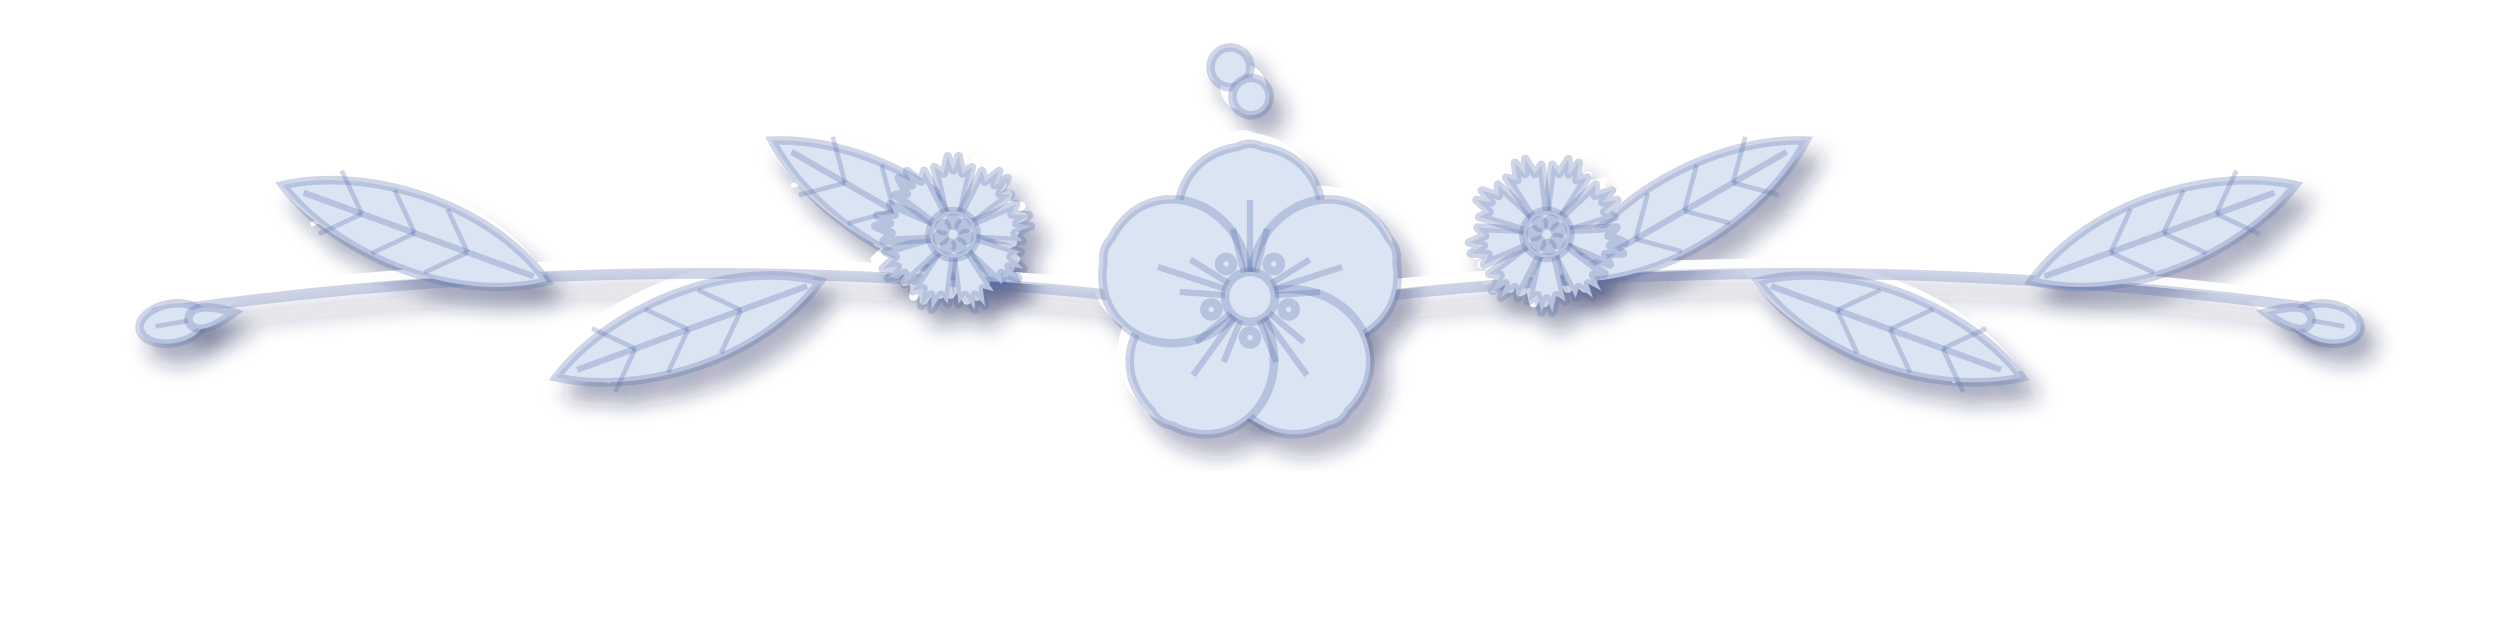
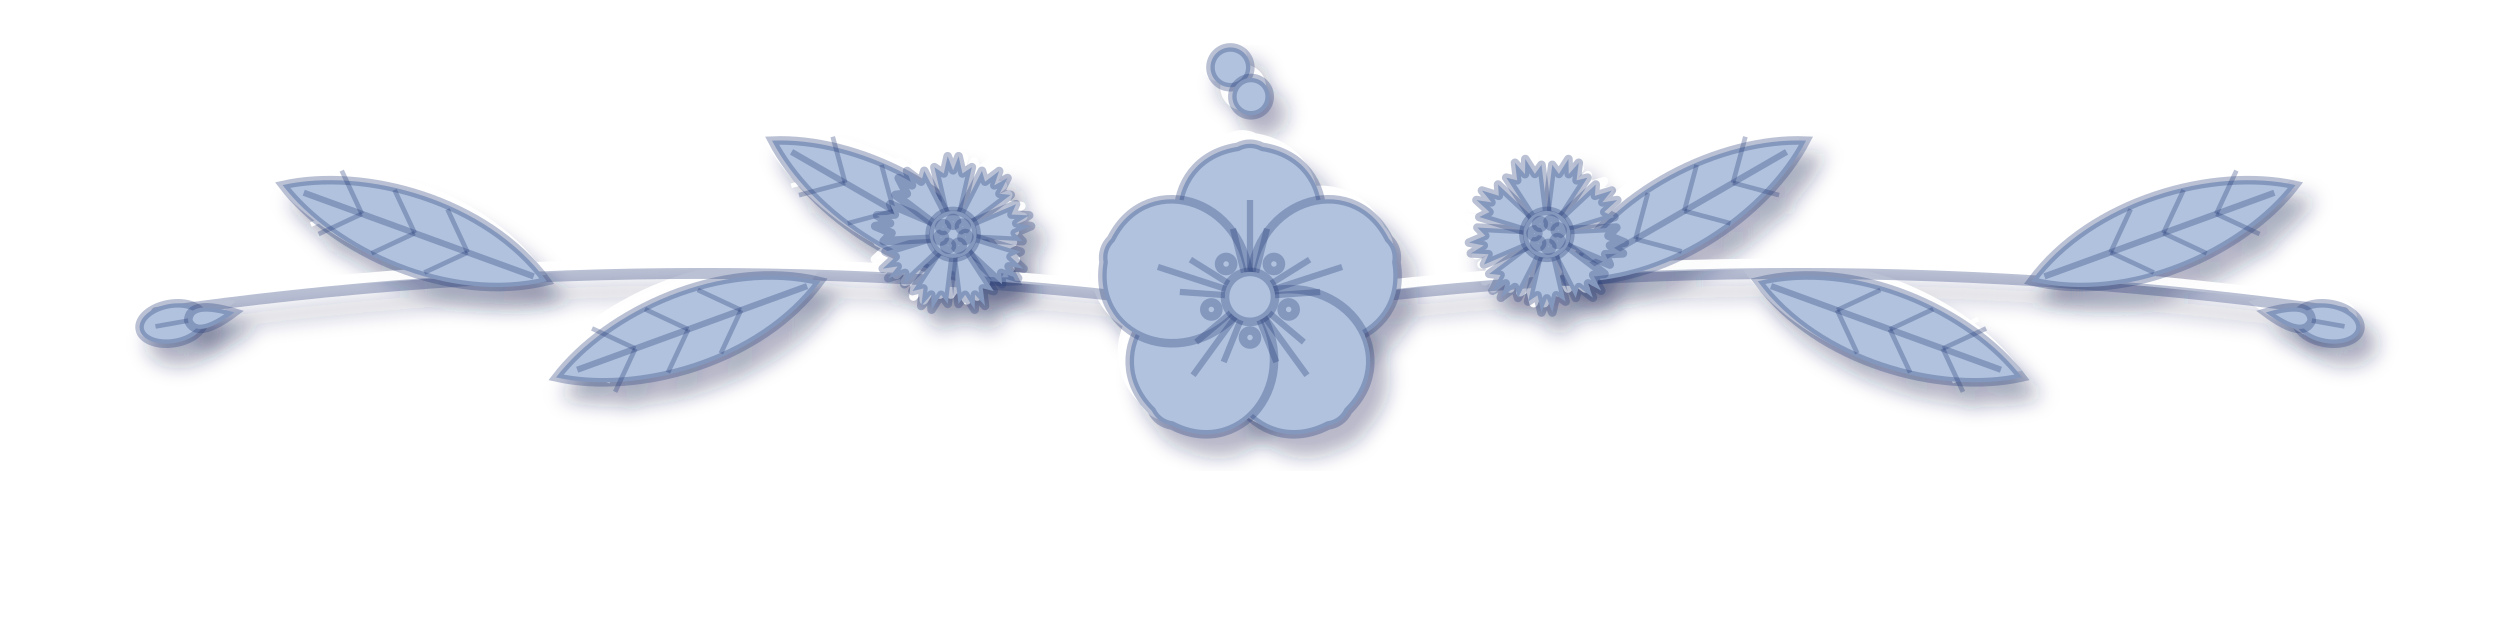
<svg xmlns="http://www.w3.org/2000/svg" viewBox="0 0 320 80" role="img" aria-label="Embossed flower ornament">
  <defs>
    <filter id="soft" x="-5%" y="-5%" width="110%" height="110%">
      <feGaussianBlur stdDeviation="1.3" />
    </filter>
    <g id="art" stroke-width="1.1">
      <path fill="none" stroke-width="1.4" stroke-linecap="round" d="M20 40Q90 30 160 40" />
      <path fill="none" stroke-width="1.4" stroke-linecap="round" d="M160 40Q230 30 300 40" />
      <path d="M70 36C57.39 39.07 42.66 32.18 36.17 23.69C46.6 21.35 62.31 25.54 70 36Z" />
      <path fill="none" stroke-width="0.8" d="M68.31 35.38L38.88 24.67" />
      <path fill="none" stroke-width="0.6" d="M59.85 32.31L54.31 34.89" />
      <path fill="none" stroke-width="0.6" d="M59.85 32.31L57.27 26.77" />
      <path fill="none" stroke-width="0.6" d="M53.09 29.84L47.55 32.43" />
      <path fill="none" stroke-width="0.6" d="M53.09 29.84L50.5 24.31" />
      <path fill="none" stroke-width="0.6" d="M46.32 27.38L40.78 29.96" />
      <path fill="none" stroke-width="0.6" d="M46.32 27.38L43.74 21.84" />
      <path d="M105 36C97.31 46.46 81.6 50.65 71.17 48.31C77.66 39.82 92.39 32.93 105 36Z" />
      <path fill="none" stroke-width="0.8" d="M103.31 36.62L73.88 47.33" />
      <path fill="none" stroke-width="0.6" d="M94.85 39.69L92.27 45.23" />
      <path fill="none" stroke-width="0.6" d="M94.85 39.69L89.31 37.11" />
      <path fill="none" stroke-width="0.6" d="M88.09 42.16L85.5 47.69" />
      <path fill="none" stroke-width="0.6" d="M88.09 42.16L82.55 39.57" />
      <path fill="none" stroke-width="0.6" d="M81.32 44.62L78.74 50.16" />
      <path fill="none" stroke-width="0.6" d="M81.32 44.62L75.78 42.04" />
      <path d="M130 36C117.05 36.84 103.74 27.49 98.82 18C109.5 17.51 124.25 24.36 130 36Z" />
      <path fill="none" stroke-width="0.8" d="M128.44 35.1L101.32 19.44" />
      <path fill="none" stroke-width="0.6" d="M120.65 30.6L114.75 32.18" />
      <path fill="none" stroke-width="0.6" d="M120.65 30.6L119.07 24.7" />
      <path fill="none" stroke-width="0.6" d="M114.41 27L108.51 28.58" />
      <path fill="none" stroke-width="0.6" d="M114.41 27L112.83 21.1" />
      <path fill="none" stroke-width="0.6" d="M108.18 23.4L102.27 24.98" />
      <path fill="none" stroke-width="0.6" d="M108.18 23.4L106.59 17.5" />
      <path d="M200 36C205.75 24.36 220.5 17.51 231.18 18C226.26 27.49 212.95 36.84 200 36Z" />
      <path fill="none" stroke-width="0.8" d="M201.56 35.1L228.68 19.44" />
      <path fill="none" stroke-width="0.6" d="M209.35 30.6L210.93 24.7" />
      <path fill="none" stroke-width="0.6" d="M209.35 30.6L215.25 32.18" />
      <path fill="none" stroke-width="0.6" d="M215.59 27L217.17 21.1" />
      <path fill="none" stroke-width="0.6" d="M215.59 27L221.49 28.58" />
      <path fill="none" stroke-width="0.6" d="M221.82 23.4L223.41 17.5" />
      <path fill="none" stroke-width="0.6" d="M221.82 23.4L227.73 24.98" />
      <path d="M225 36C237.61 32.93 252.34 39.82 258.83 48.31C248.4 50.65 232.69 46.46 225 36Z" />
      <path fill="none" stroke-width="0.8" d="M226.69 36.62L256.12 47.33" />
      <path fill="none" stroke-width="0.6" d="M235.15 39.69L240.69 37.11" />
      <path fill="none" stroke-width="0.6" d="M235.15 39.69L237.73 45.23" />
      <path fill="none" stroke-width="0.6" d="M241.91 42.16L247.45 39.57" />
      <path fill="none" stroke-width="0.6" d="M241.91 42.16L244.5 47.69" />
      <path fill="none" stroke-width="0.6" d="M248.68 44.62L254.22 42.04" />
      <path fill="none" stroke-width="0.6" d="M248.68 44.62L251.26 50.16" />
      <path d="M260 36C267.69 25.54 283.4 21.35 293.83 23.69C287.34 32.18 272.61 39.07 260 36Z" />
      <path fill="none" stroke-width="0.8" d="M261.69 35.38L291.12 24.67" />
      <path fill="none" stroke-width="0.6" d="M270.15 32.31L272.73 26.77" />
      <path fill="none" stroke-width="0.6" d="M270.15 32.31L275.69 34.89" />
      <path fill="none" stroke-width="0.6" d="M276.91 29.84L279.5 24.31" />
      <path fill="none" stroke-width="0.6" d="M276.91 29.84L282.45 32.43" />
      <path fill="none" stroke-width="0.6" d="M283.68 27.38L286.26 21.84" />
      <path fill="none" stroke-width="0.6" d="M283.68 27.38L289.22 29.96" />
      <path d="M160 38C148 34.8 148 20.4 158.4 18.8Q160 18 161.6 18.8C172 20.4 172 34.8 160 38Z" />
      <path d="M160 38C159.34 25.6 173.03 21.15 177.77 30.55Q179.02 31.82 178.75 33.59C180.45 43.97 166.75 48.42 160 38Z" />
      <path d="M160 38C171.59 33.54 180.05 45.19 172.58 52.59Q171.76 54.18 169.99 54.47C160.64 59.29 152.17 47.64 160 38Z" />
      <path d="M160 38C167.83 47.64 159.36 59.29 150.01 54.47Q148.24 54.18 147.42 52.59C139.95 45.19 148.41 33.54 160 38Z" />
      <path d="M160 38C153.25 48.42 139.55 43.97 141.25 33.59Q140.98 31.82 142.23 30.55C146.97 21.15 160.66 25.6 160 38Z" />
      <path fill="none" stroke-width="0.8" d="M160 34.8L160 25.6" />
      <path fill="none" stroke-width="0.8" d="M159.23 34.9L157.82 29.27" />
      <path fill="none" stroke-width="0.8" d="M160.77 34.9L162.18 29.27" />
      <path fill="none" stroke-width="0.8" d="M163.04 37.01L171.79 34.17" />
      <path fill="none" stroke-width="0.8" d="M162.71 36.3L167.63 33.23" />
      <path fill="none" stroke-width="0.8" d="M163.19 37.78L168.98 37.37" />
      <path fill="none" stroke-width="0.8" d="M161.88 40.59L167.29 48.03" />
      <path fill="none" stroke-width="0.8" d="M162.45 40.06L166.89 43.79" />
      <path fill="none" stroke-width="0.8" d="M161.2 40.97L163.37 46.34" />
      <path fill="none" stroke-width="0.8" d="M158.12 40.59L152.71 48.03" />
      <path fill="none" stroke-width="0.8" d="M158.8 40.97L156.63 46.34" />
      <path fill="none" stroke-width="0.8" d="M157.55 40.06L153.11 43.79" />
      <path fill="none" stroke-width="0.8" d="M156.96 37.01L148.21 34.17" />
      <path fill="none" stroke-width="0.8" d="M156.81 37.78L151.02 37.37" />
      <path fill="none" stroke-width="0.8" d="M157.29 36.3L152.37 33.23" />
      <circle cx="160" cy="38" r="3.2" />
      <circle cx="163.06" cy="33.79" r="0.9" />
      <circle cx="164.95" cy="39.61" r="0.9" />
      <circle cx="160" cy="43.2" r="0.9" />
      <circle cx="155.05" cy="39.61" r="0.9" />
      <circle cx="156.94" cy="33.79" r="0.9" />
      <path stroke-linejoin="round" d="M121 27.5L119.6 21.4L120.8 22.2L121.3 20L122 21.8L122.7 20L123.2 22.2L124.4 21.4L123 27.5Z" />
      <path stroke-linejoin="round" d="M122.84 27.44L125.69 21.87L126.09 23.25L127.89 21.89L127.27 23.72L128.96 22.79L127.93 24.8L129.37 24.95L124.37 28.73Z" />
      <path stroke-linejoin="round" d="M124.29 28.58L130.05 26.14L129.47 27.46L131.73 27.57L130.08 28.58L131.97 28.95L129.89 29.83L130.89 30.87L124.64 30.55Z" />
      <path stroke-linejoin="round" d="M124.67 30.38L130.65 32.22L129.35 32.86L131.01 34.39L129.1 34.1L130.31 35.61L128.15 34.94L128.25 36.38L123.67 32.12Z" />
      <path stroke-linejoin="round" d="M123.79 32.01L127.2 37.26L125.8 36.92L126.08 39.16L124.8 37.71L124.76 39.64L123.54 37.74L122.69 38.9L121.92 32.69Z" />
      <path stroke-linejoin="round" d="M122.08 32.69L121.31 38.9L120.46 37.74L119.24 39.64L119.2 37.71L117.92 39.16L118.2 36.92L116.8 37.26L120.21 32.01Z" />
      <path stroke-linejoin="round" d="M120.33 32.12L115.75 36.38L115.85 34.94L113.69 35.61L114.9 34.1L112.99 34.39L114.65 32.86L113.35 32.22L119.33 30.38Z" />
      <path stroke-linejoin="round" d="M119.36 30.55L113.11 30.87L114.11 29.83L112.03 28.95L113.92 28.58L112.27 27.57L114.53 27.46L113.95 26.14L119.71 28.58Z" />
      <path stroke-linejoin="round" d="M119.63 28.73L114.63 24.95L116.07 24.8L115.04 22.79L116.73 23.72L116.11 21.89L117.91 23.25L118.31 21.87L121.16 27.44Z" />
      <circle cx="122" cy="30" r="3" />
      <circle cx="122" cy="28.4" r="0.5" />
      <circle cx="123.24" cy="28.99" r="0.5" />
      <circle cx="123.57" cy="30.33" r="0.5" />
      <circle cx="122.73" cy="31.43" r="0.5" />
      <circle cx="121.35" cy="31.46" r="0.5" />
      <circle cx="120.45" cy="30.41" r="0.5" />
      <circle cx="120.71" cy="29.06" r="0.5" />
      <path stroke-linejoin="round" d="M197.92 27.31L198.69 21.1L199.54 22.26L200.76 20.36L200.8 22.29L202.08 20.84L201.8 23.08L203.2 22.74L199.79 27.99Z" />
      <path stroke-linejoin="round" d="M199.67 27.88L204.25 23.62L204.15 25.06L206.31 24.39L205.1 25.9L207.01 25.61L205.35 27.14L206.65 27.78L200.67 29.62Z" />
      <path stroke-linejoin="round" d="M200.64 29.45L206.89 29.13L205.89 30.17L207.97 31.05L206.08 31.42L207.73 32.43L205.47 32.54L206.05 33.86L200.29 31.42Z" />
      <path stroke-linejoin="round" d="M200.37 31.27L205.37 35.05L203.93 35.2L204.96 37.21L203.27 36.28L203.89 38.11L202.09 36.75L201.69 38.13L198.84 32.56Z" />
      <path stroke-linejoin="round" d="M199 32.5L200.4 38.6L199.2 37.8L198.7 40L198 38.2L197.3 40L196.8 37.8L195.6 38.6L197 32.5Z" />
      <path stroke-linejoin="round" d="M197.16 32.56L194.31 38.13L193.91 36.75L192.11 38.11L192.73 36.28L191.04 37.21L192.07 35.2L190.63 35.05L195.63 31.27Z" />
      <path stroke-linejoin="round" d="M195.71 31.42L189.95 33.86L190.53 32.54L188.27 32.43L189.92 31.42L188.03 31.05L190.11 30.17L189.11 29.13L195.36 29.45Z" />
      <path stroke-linejoin="round" d="M195.33 29.62L189.35 27.78L190.65 27.14L188.99 25.61L190.9 25.9L189.69 24.39L191.85 25.06L191.75 23.62L196.33 27.88Z" />
      <path stroke-linejoin="round" d="M196.21 27.99L192.8 22.74L194.2 23.08L193.92 20.84L195.2 22.29L195.24 20.36L196.46 22.26L197.31 21.1L198.08 27.31Z" />
      <circle cx="198" cy="30" r="3" />
      <circle cx="198.55" cy="28.5" r="0.5" />
      <circle cx="199.51" cy="29.48" r="0.5" />
      <circle cx="199.36" cy="30.85" r="0.5" />
      <circle cx="198.19" cy="31.59" r="0.5" />
      <circle cx="196.89" cy="31.15" r="0.5" />
      <circle cx="196.41" cy="29.86" r="0.5" />
      <circle cx="197.11" cy="28.67" r="0.5" />
      <ellipse cx="22.02" cy="41.41" rx="2.52" ry="4.2" transform="rotate(-100 22.02 41.41)" />
      <path d="M30 40Q25.15 43.6 24.09 41.04Q24.21 38.28 30 40Z" />
      <path fill="none" stroke-width="0.6" d="M24.09 41.04L19.9 41.78" />
      <ellipse cx="297.98" cy="41.41" rx="2.52" ry="4.2" transform="rotate(100 297.98 41.41)" />
      <path d="M290 40Q295.79 38.28 295.91 41.04Q294.85 43.6 290 40Z" />
      <path fill="none" stroke-width="0.6" d="M295.91 41.04L300.1 41.78" />
      <circle cx="157.49" cy="8.62" r="2.55" />
      <circle cx="160.13" cy="12.37" r="2.39" />
    </g>
  </defs>
  <use href="#art" transform="translate(1.6 2.2)" fill="rgba(27, 43, 87, 0.30)" stroke="rgba(27, 43, 87, 0.30)" filter="url(#soft)" />
  <use href="#art" transform="translate(-1 -1.2)" fill="rgba(255, 255, 255, 0.95)" stroke="rgba(255, 255, 255, 0.95)" />
-   <use href="#art" fill="#dbe4f3" stroke="rgba(86, 110, 168, 0.28)" />
+   <use href="#art" fill="#b0c2de" stroke="rgba(40, 62, 120, 0.32)" />
</svg>
